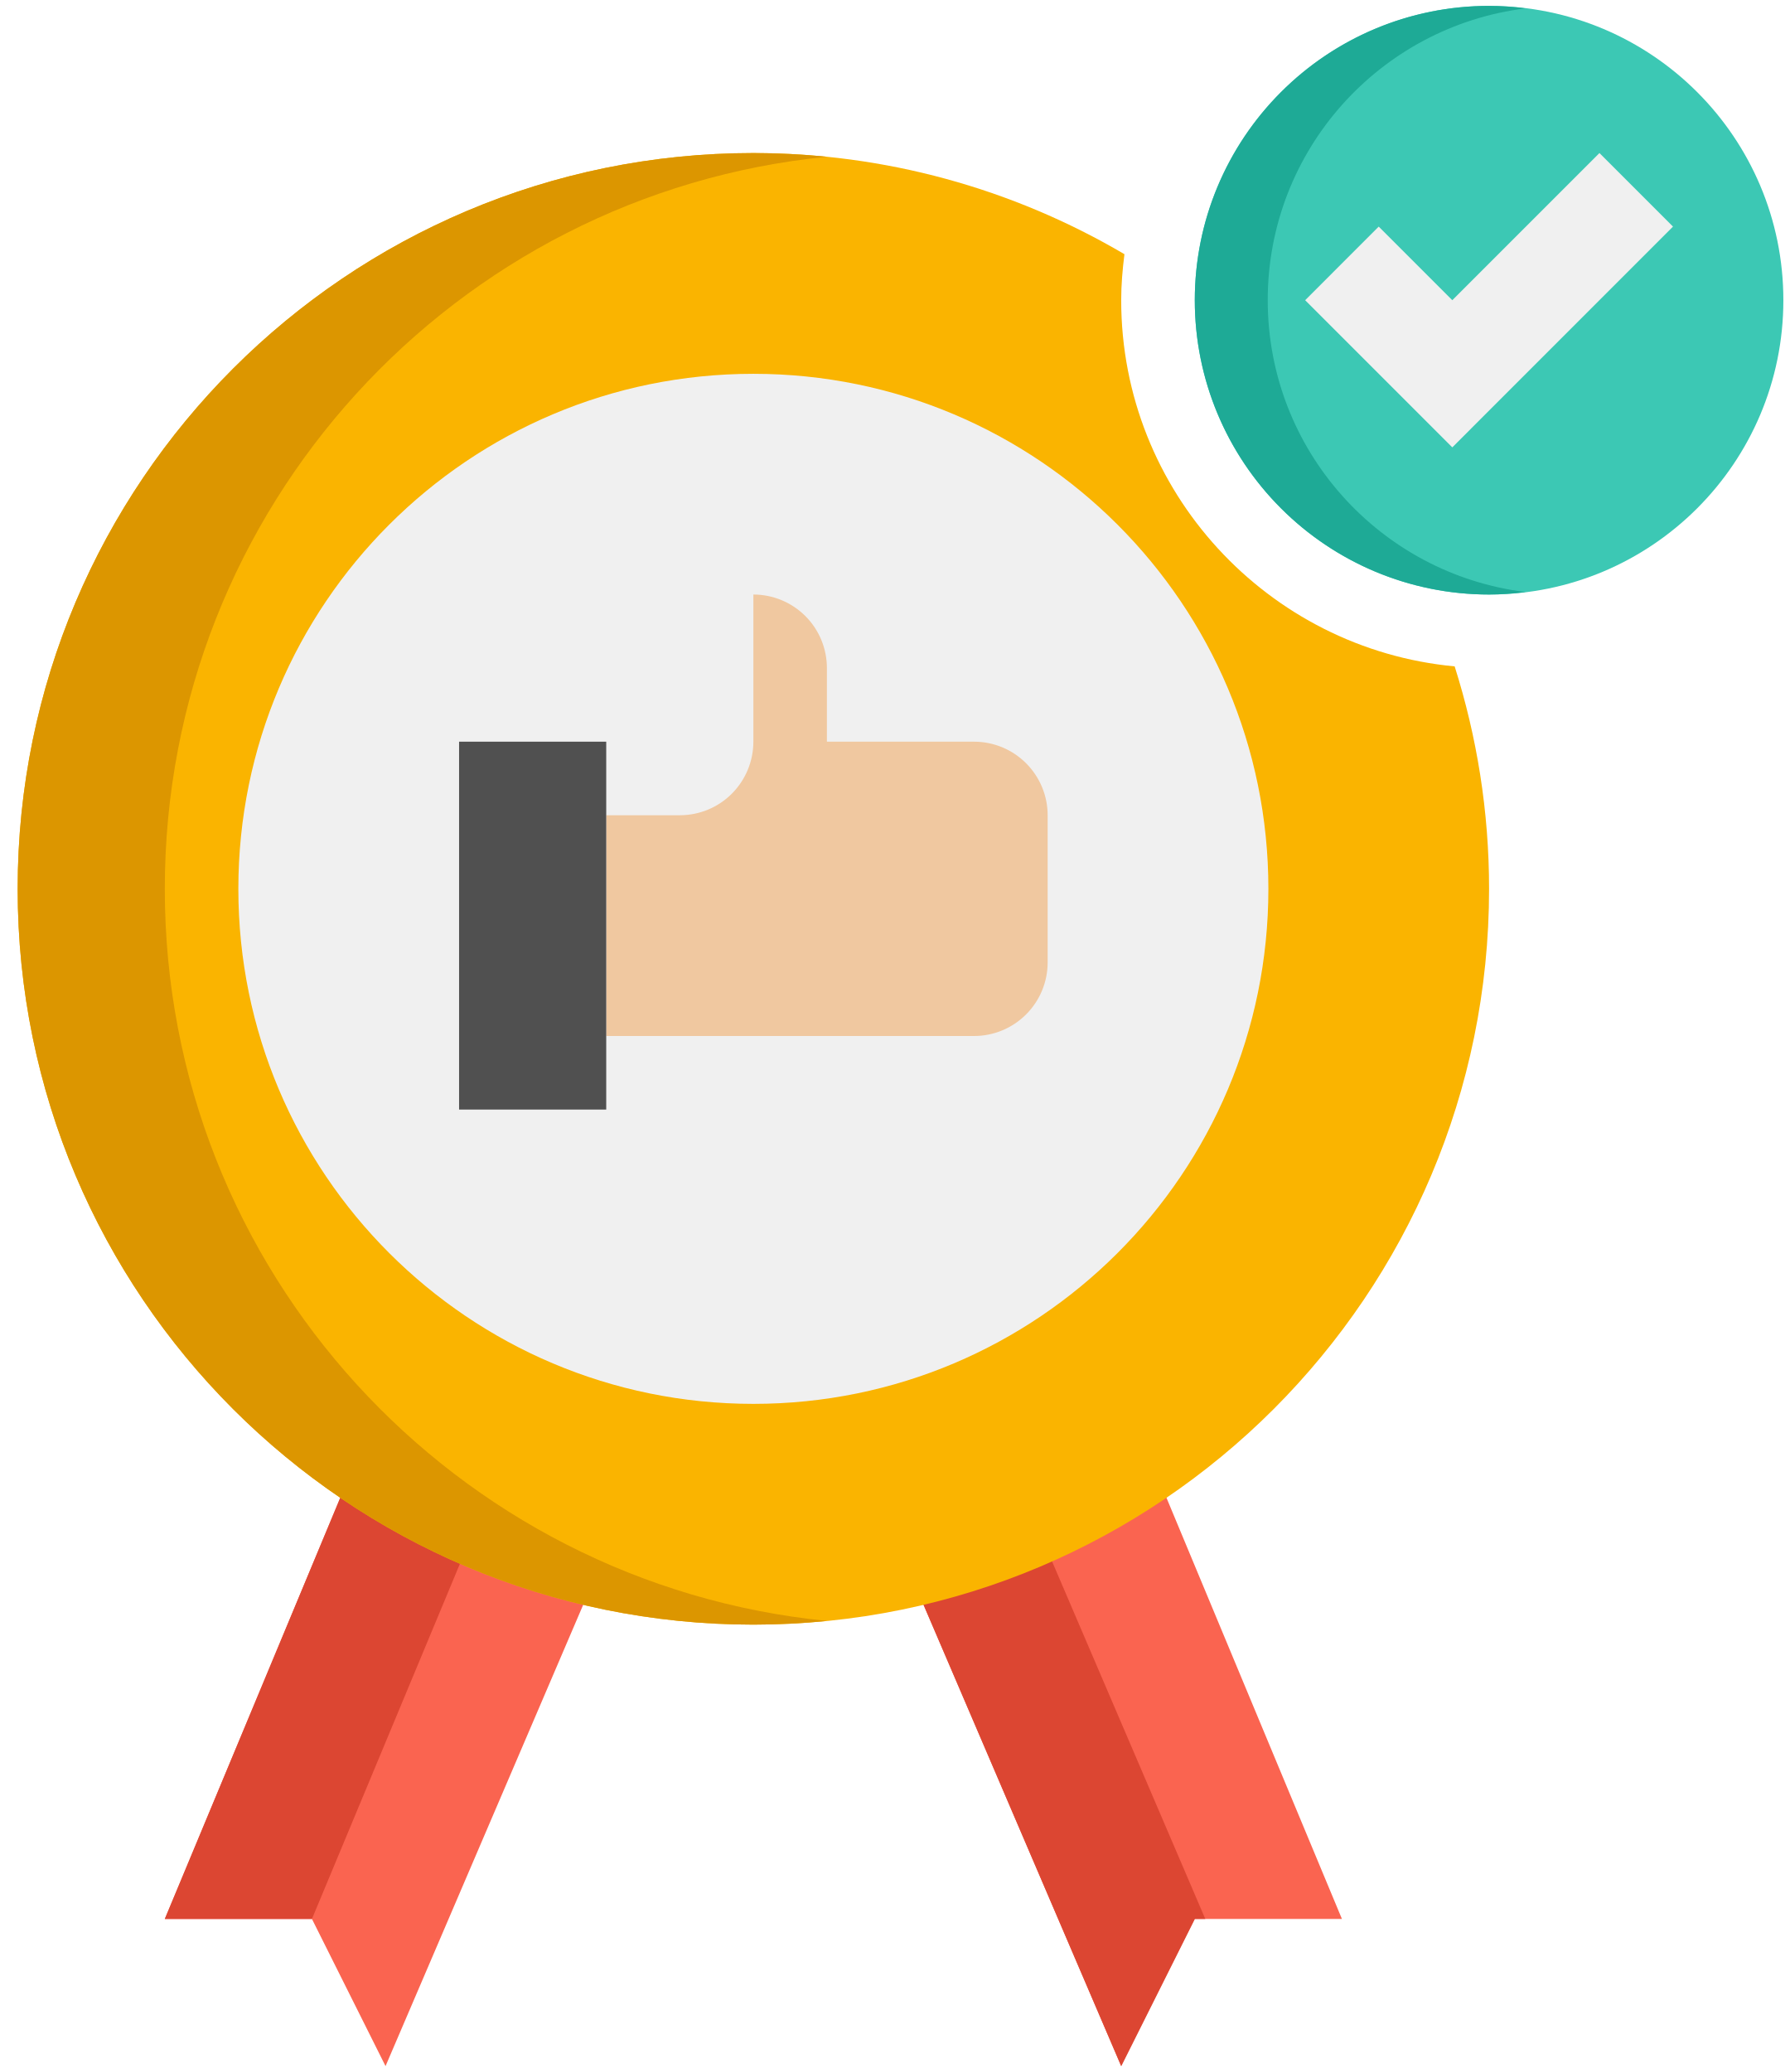
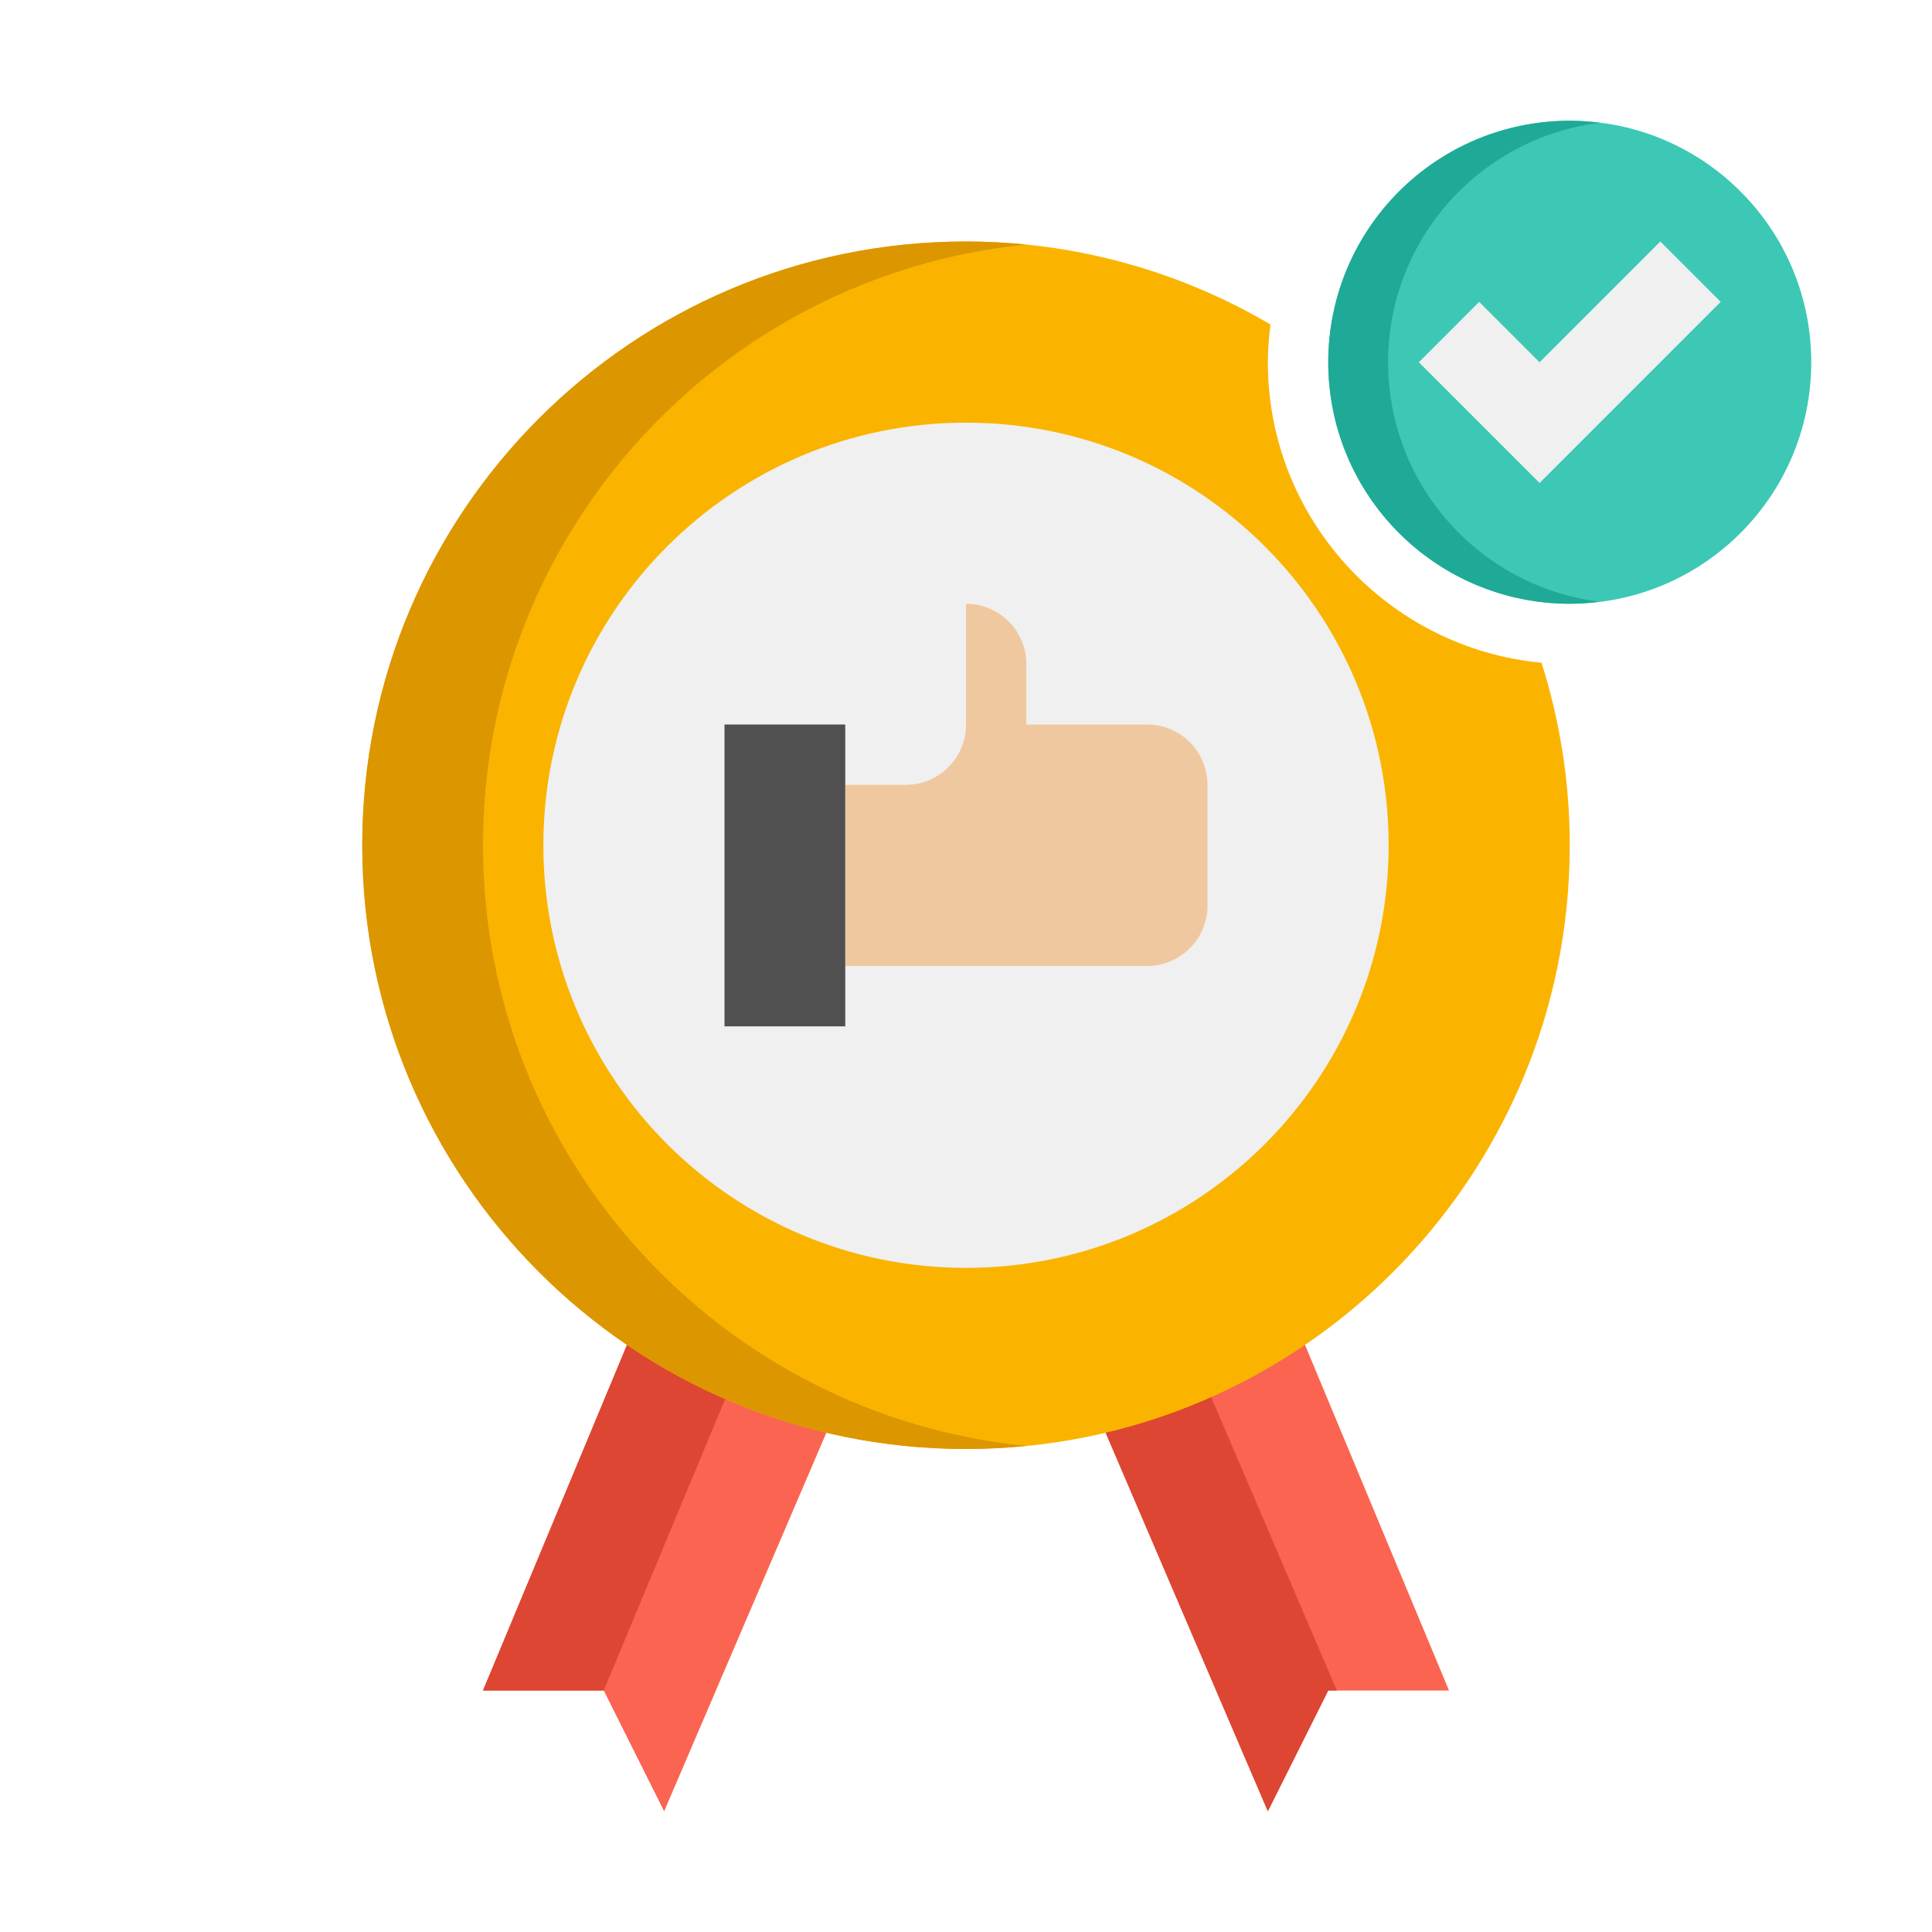
- <svg xmlns="http://www.w3.org/2000/svg" width="38" height="44" viewBox="0 0 38 44" fill="none">
-   <path d="M3.5 40.75L11.312 22H17.562L8.188 43.875L6.625 40.75H3.5Z" fill="#FA6450" />
-   <path d="M11.312 22L3.5 40.75H6.625L14.438 22H11.312Z" fill="#DC4632" />
-   <path d="M28.5 40.75L20.688 22H14.438L23.812 43.875L25.375 40.75H28.5Z" fill="#FA6450" />
-   <path d="M17.562 22H14.438L23.812 43.875L25.375 40.75H25.598L17.562 22Z" fill="#DC4632" />
-   <path d="M23.812 6.375C23.812 6.044 23.84 5.72 23.881 5.398C21.492 3.992 18.771 3.25 16 3.25C7.37 3.25 0.375 10.245 0.375 18.875C0.375 27.505 7.37 34.5 16 34.5C24.63 34.5 31.625 27.505 31.625 18.875C31.625 17.227 31.366 15.641 30.894 14.151C26.928 13.78 23.812 10.436 23.812 6.375Z" fill="#FAB400" />
-   <path d="M3.5 18.875C3.5 10.773 9.667 4.113 17.562 3.329C17.043 3.277 16.522 3.251 16 3.25C7.37 3.25 0.375 10.245 0.375 18.875C0.375 27.505 7.37 34.5 16 34.5C16.527 34.5 17.048 34.472 17.562 34.421C9.666 33.637 3.5 26.977 3.5 18.875Z" fill="#DC9600" />
-   <path d="M31.625 12.625C35.077 12.625 37.875 9.827 37.875 6.375C37.875 2.923 35.077 0.125 31.625 0.125C28.173 0.125 25.375 2.923 25.375 6.375C25.375 9.827 28.173 12.625 31.625 12.625Z" fill="#3CC8B4" />
-   <path d="M26.924 6.375C26.924 3.186 29.314 0.56 32.4 0.178C32.143 0.144 31.884 0.126 31.625 0.125C29.967 0.125 28.378 0.783 27.206 1.956C26.034 3.128 25.375 4.717 25.375 6.375C25.375 8.033 26.034 9.622 27.206 10.794C28.378 11.966 29.967 12.625 31.625 12.625C31.887 12.625 32.145 12.604 32.399 12.572C29.314 12.19 26.924 9.564 26.924 6.375Z" fill="#1EAA96" />
-   <path d="M35.531 4.812L30.844 9.5L27.719 6.375L29.281 4.812L30.844 6.375L33.969 3.25L35.531 4.812ZM16 29.812C9.959 29.812 5.062 24.916 5.062 18.875C5.062 12.834 9.959 7.938 16 7.938C22.041 7.938 26.938 12.834 26.938 18.875C26.938 24.916 22.041 29.812 16 29.812Z" fill="#F0F0F0" />
-   <path d="M17.562 15.75V14.188C17.562 13.773 17.398 13.376 17.105 13.083C16.812 12.79 16.414 12.625 16 12.625V15.75C16 16.164 15.835 16.562 15.542 16.855C15.249 17.148 14.852 17.312 14.438 17.312H12.875V22H20.688C21.102 22 21.499 21.835 21.792 21.542C22.085 21.249 22.25 20.852 22.25 20.438V17.312C22.25 16.898 22.085 16.501 21.792 16.208C21.499 15.915 21.102 15.75 20.688 15.75H17.562Z" fill="#F0C8A0" />
-   <path d="M9.75 15.75H12.875V23.562H9.75V15.75Z" fill="#505050" />
+ <svg xmlns="http://www.w3.org/2000/svg" width="50" height="50" viewBox="0 0 50 50" fill="none">
+   <path d="M12.5 43.75L20.312 25H26.562L17.188 46.875L15.625 43.75H12.5Z" fill="#FA6450" />
+   <path d="M20.312 25L12.5 43.75H15.625L23.438 25H20.312Z" fill="#DC4632" />
+   <path d="M37.5 43.75L29.688 25H23.438L32.812 46.875L34.375 43.75H37.5Z" fill="#FA6450" />
+   <path d="M26.562 25H23.438L32.812 46.875L34.375 43.75H34.598L26.562 25Z" fill="#DC4632" />
+   <path d="M32.812 9.375C32.812 9.044 32.84 8.72 32.88 8.398C30.492 6.992 27.771 6.25 25 6.25C16.37 6.25 9.375 13.245 9.375 21.875C9.375 30.505 16.37 37.5 25 37.5C33.63 37.5 40.625 30.505 40.625 21.875C40.625 20.227 40.366 18.641 39.894 17.151C35.928 16.78 32.812 13.436 32.812 9.375Z" fill="#FAB400" />
+   <path d="M12.5 21.875C12.5 13.773 18.667 7.113 26.562 6.329C26.043 6.277 25.522 6.251 25 6.25C16.37 6.25 9.375 13.245 9.375 21.875C9.375 30.505 16.37 37.5 25 37.5C25.527 37.5 26.048 37.472 26.562 37.421C18.666 36.637 12.5 29.977 12.5 21.875Z" fill="#DC9600" />
+   <path d="M40.625 15.625C44.077 15.625 46.875 12.827 46.875 9.375C46.875 5.923 44.077 3.125 40.625 3.125C37.173 3.125 34.375 5.923 34.375 9.375C34.375 12.827 37.173 15.625 40.625 15.625Z" fill="#3CC8B4" />
+   <path d="M35.924 9.375C35.924 6.186 38.314 3.56 41.4 3.178C41.143 3.144 40.884 3.126 40.625 3.125C38.967 3.125 37.378 3.783 36.206 4.956C35.033 6.128 34.375 7.717 34.375 9.375C34.375 11.033 35.033 12.622 36.206 13.794C37.378 14.966 38.967 15.625 40.625 15.625C40.888 15.625 41.145 15.604 41.399 15.572C38.314 15.19 35.924 12.564 35.924 9.375Z" fill="#1EAA96" />
+   <path d="M44.531 7.812L39.844 12.5L36.719 9.375L38.281 7.812L39.844 9.375L42.969 6.25L44.531 7.812ZM25 32.812C18.959 32.812 14.062 27.916 14.062 21.875C14.062 15.834 18.959 10.938 25 10.938C31.041 10.938 35.938 15.834 35.938 21.875C35.938 27.916 31.041 32.812 25 32.812Z" fill="#F0F0F0" />
+   <path d="M26.562 18.75V17.188C26.562 16.773 26.398 16.376 26.105 16.083C25.812 15.79 25.414 15.625 25 15.625V18.75C25 19.164 24.835 19.562 24.542 19.855C24.249 20.148 23.852 20.312 23.438 20.312H21.875V25H29.688C30.102 25 30.499 24.835 30.792 24.542C31.085 24.249 31.25 23.852 31.25 23.438V20.312C31.25 19.898 31.085 19.501 30.792 19.208C30.499 18.915 30.102 18.75 29.688 18.75H26.562Z" fill="#F0C8A0" />
+   <path d="M18.75 18.75H21.875V26.562H18.75V18.75Z" fill="#505050" />
</svg>
